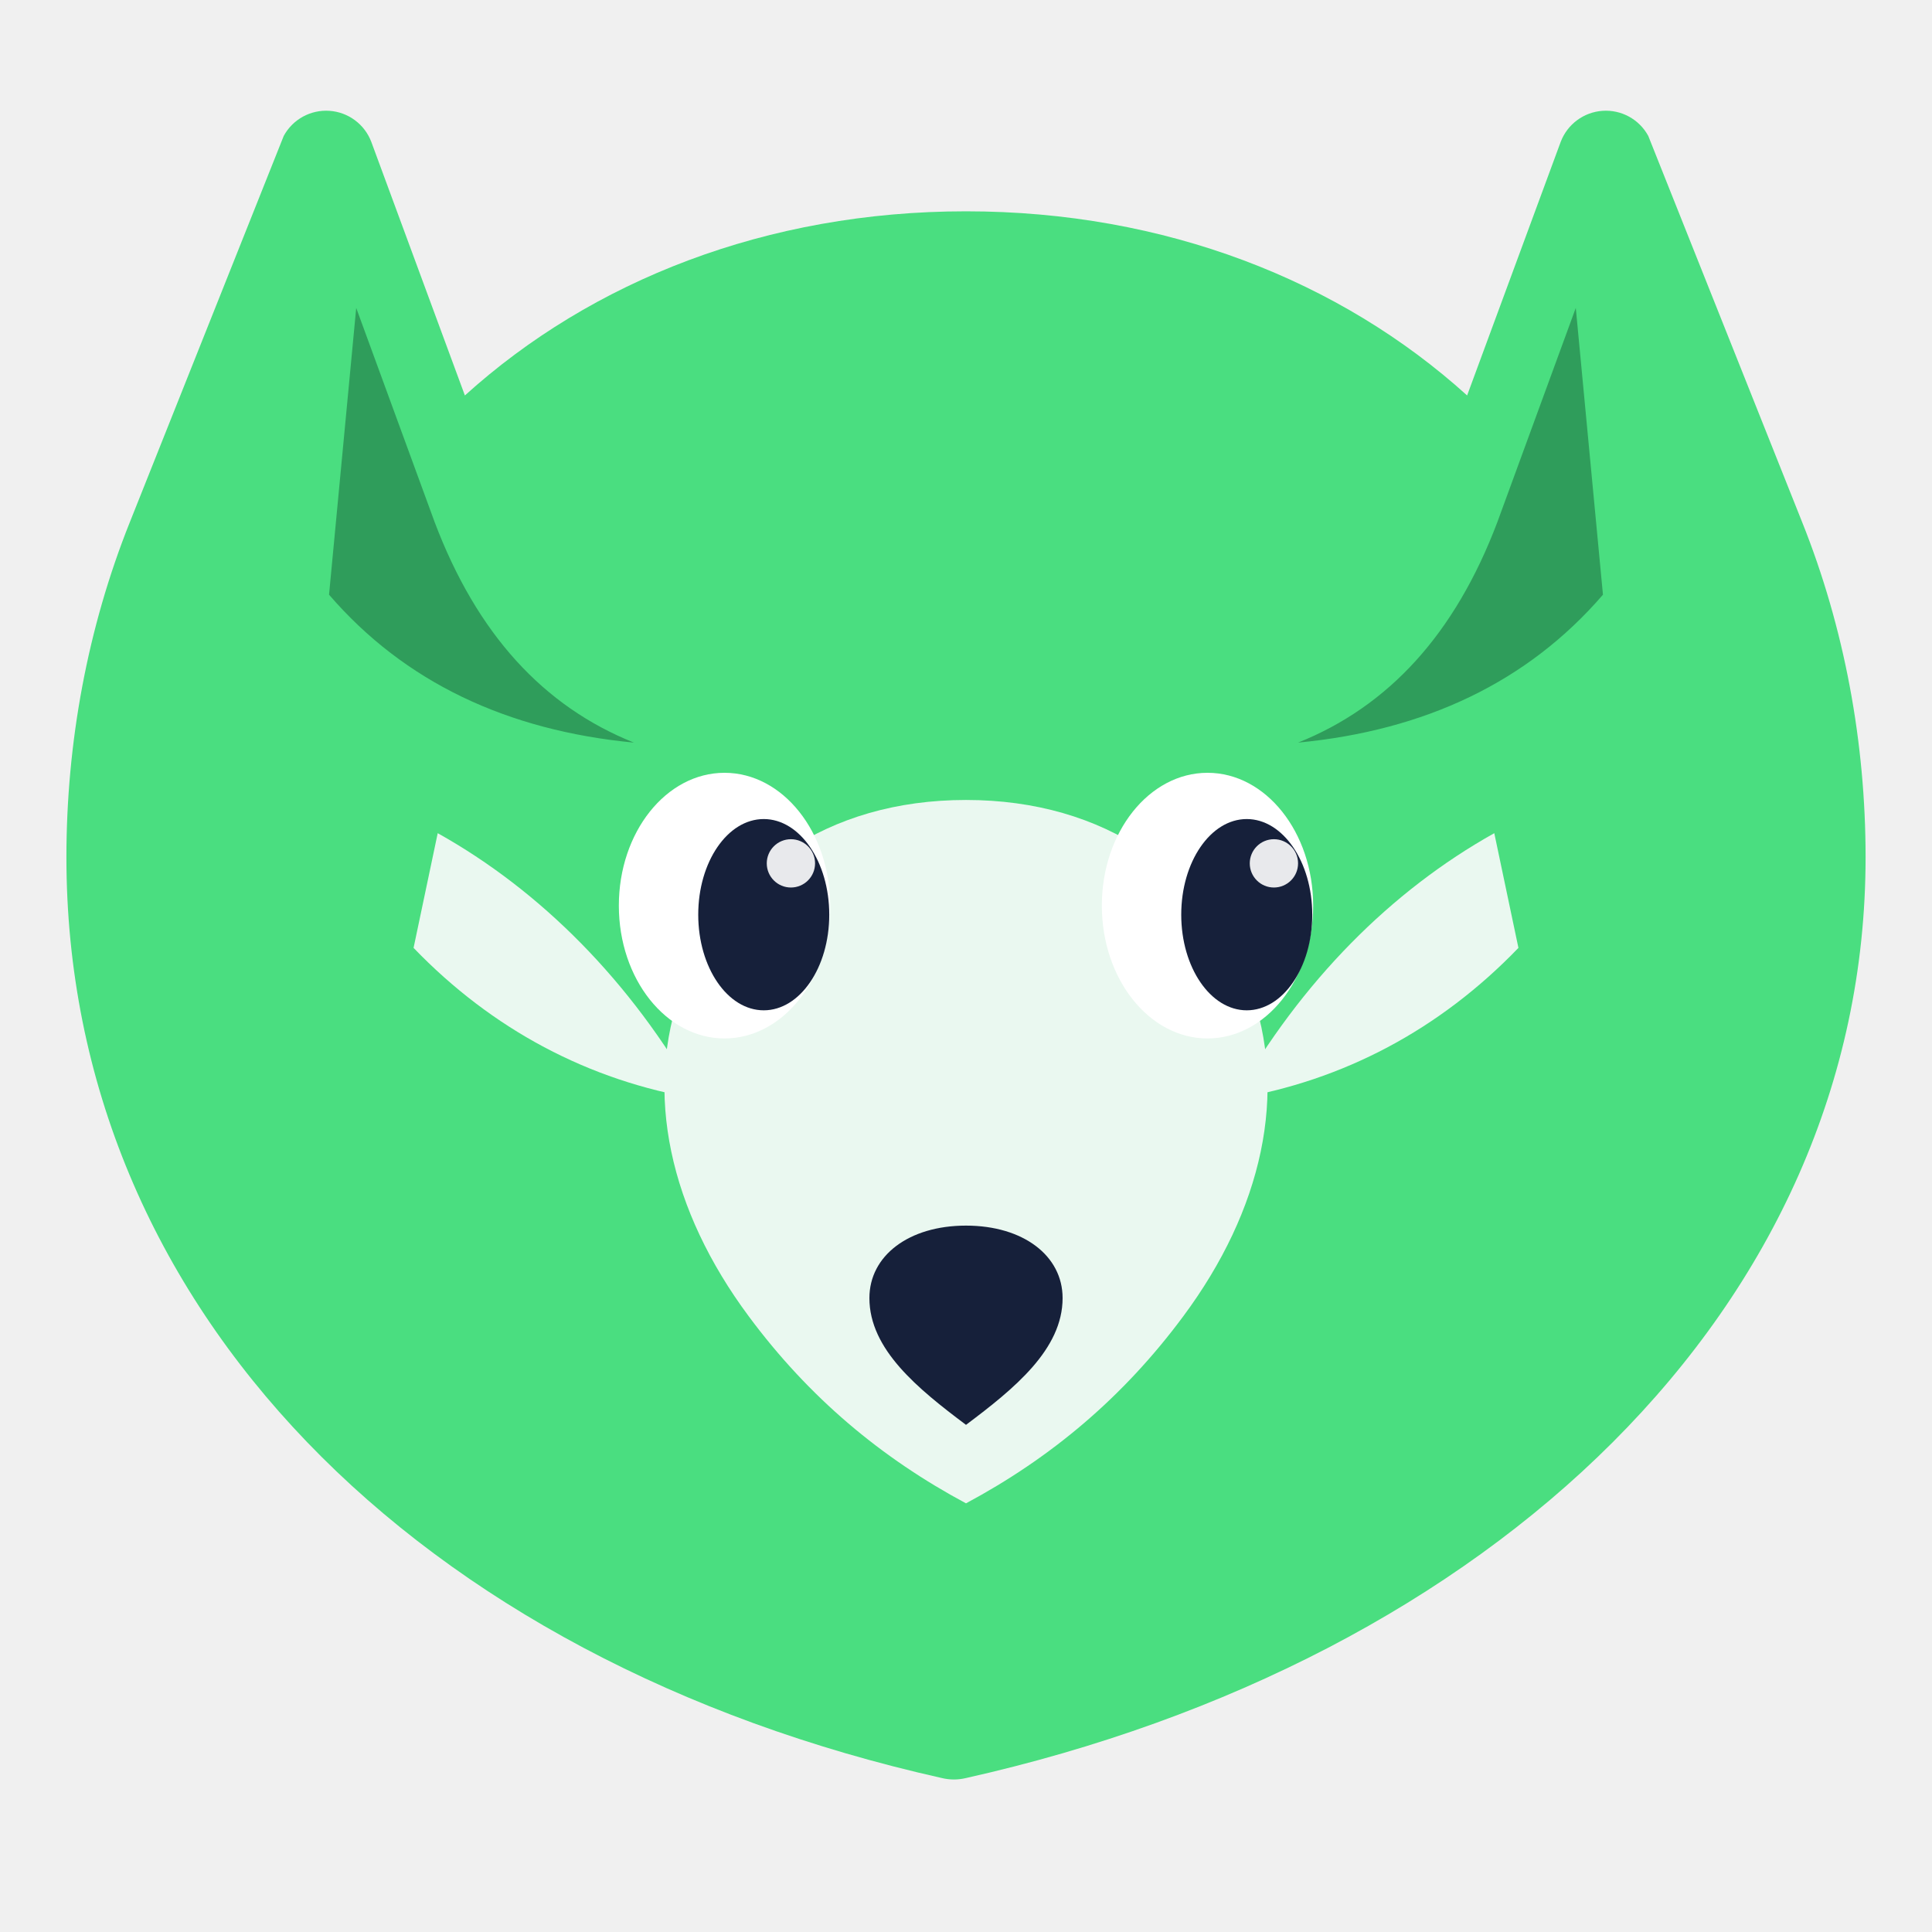
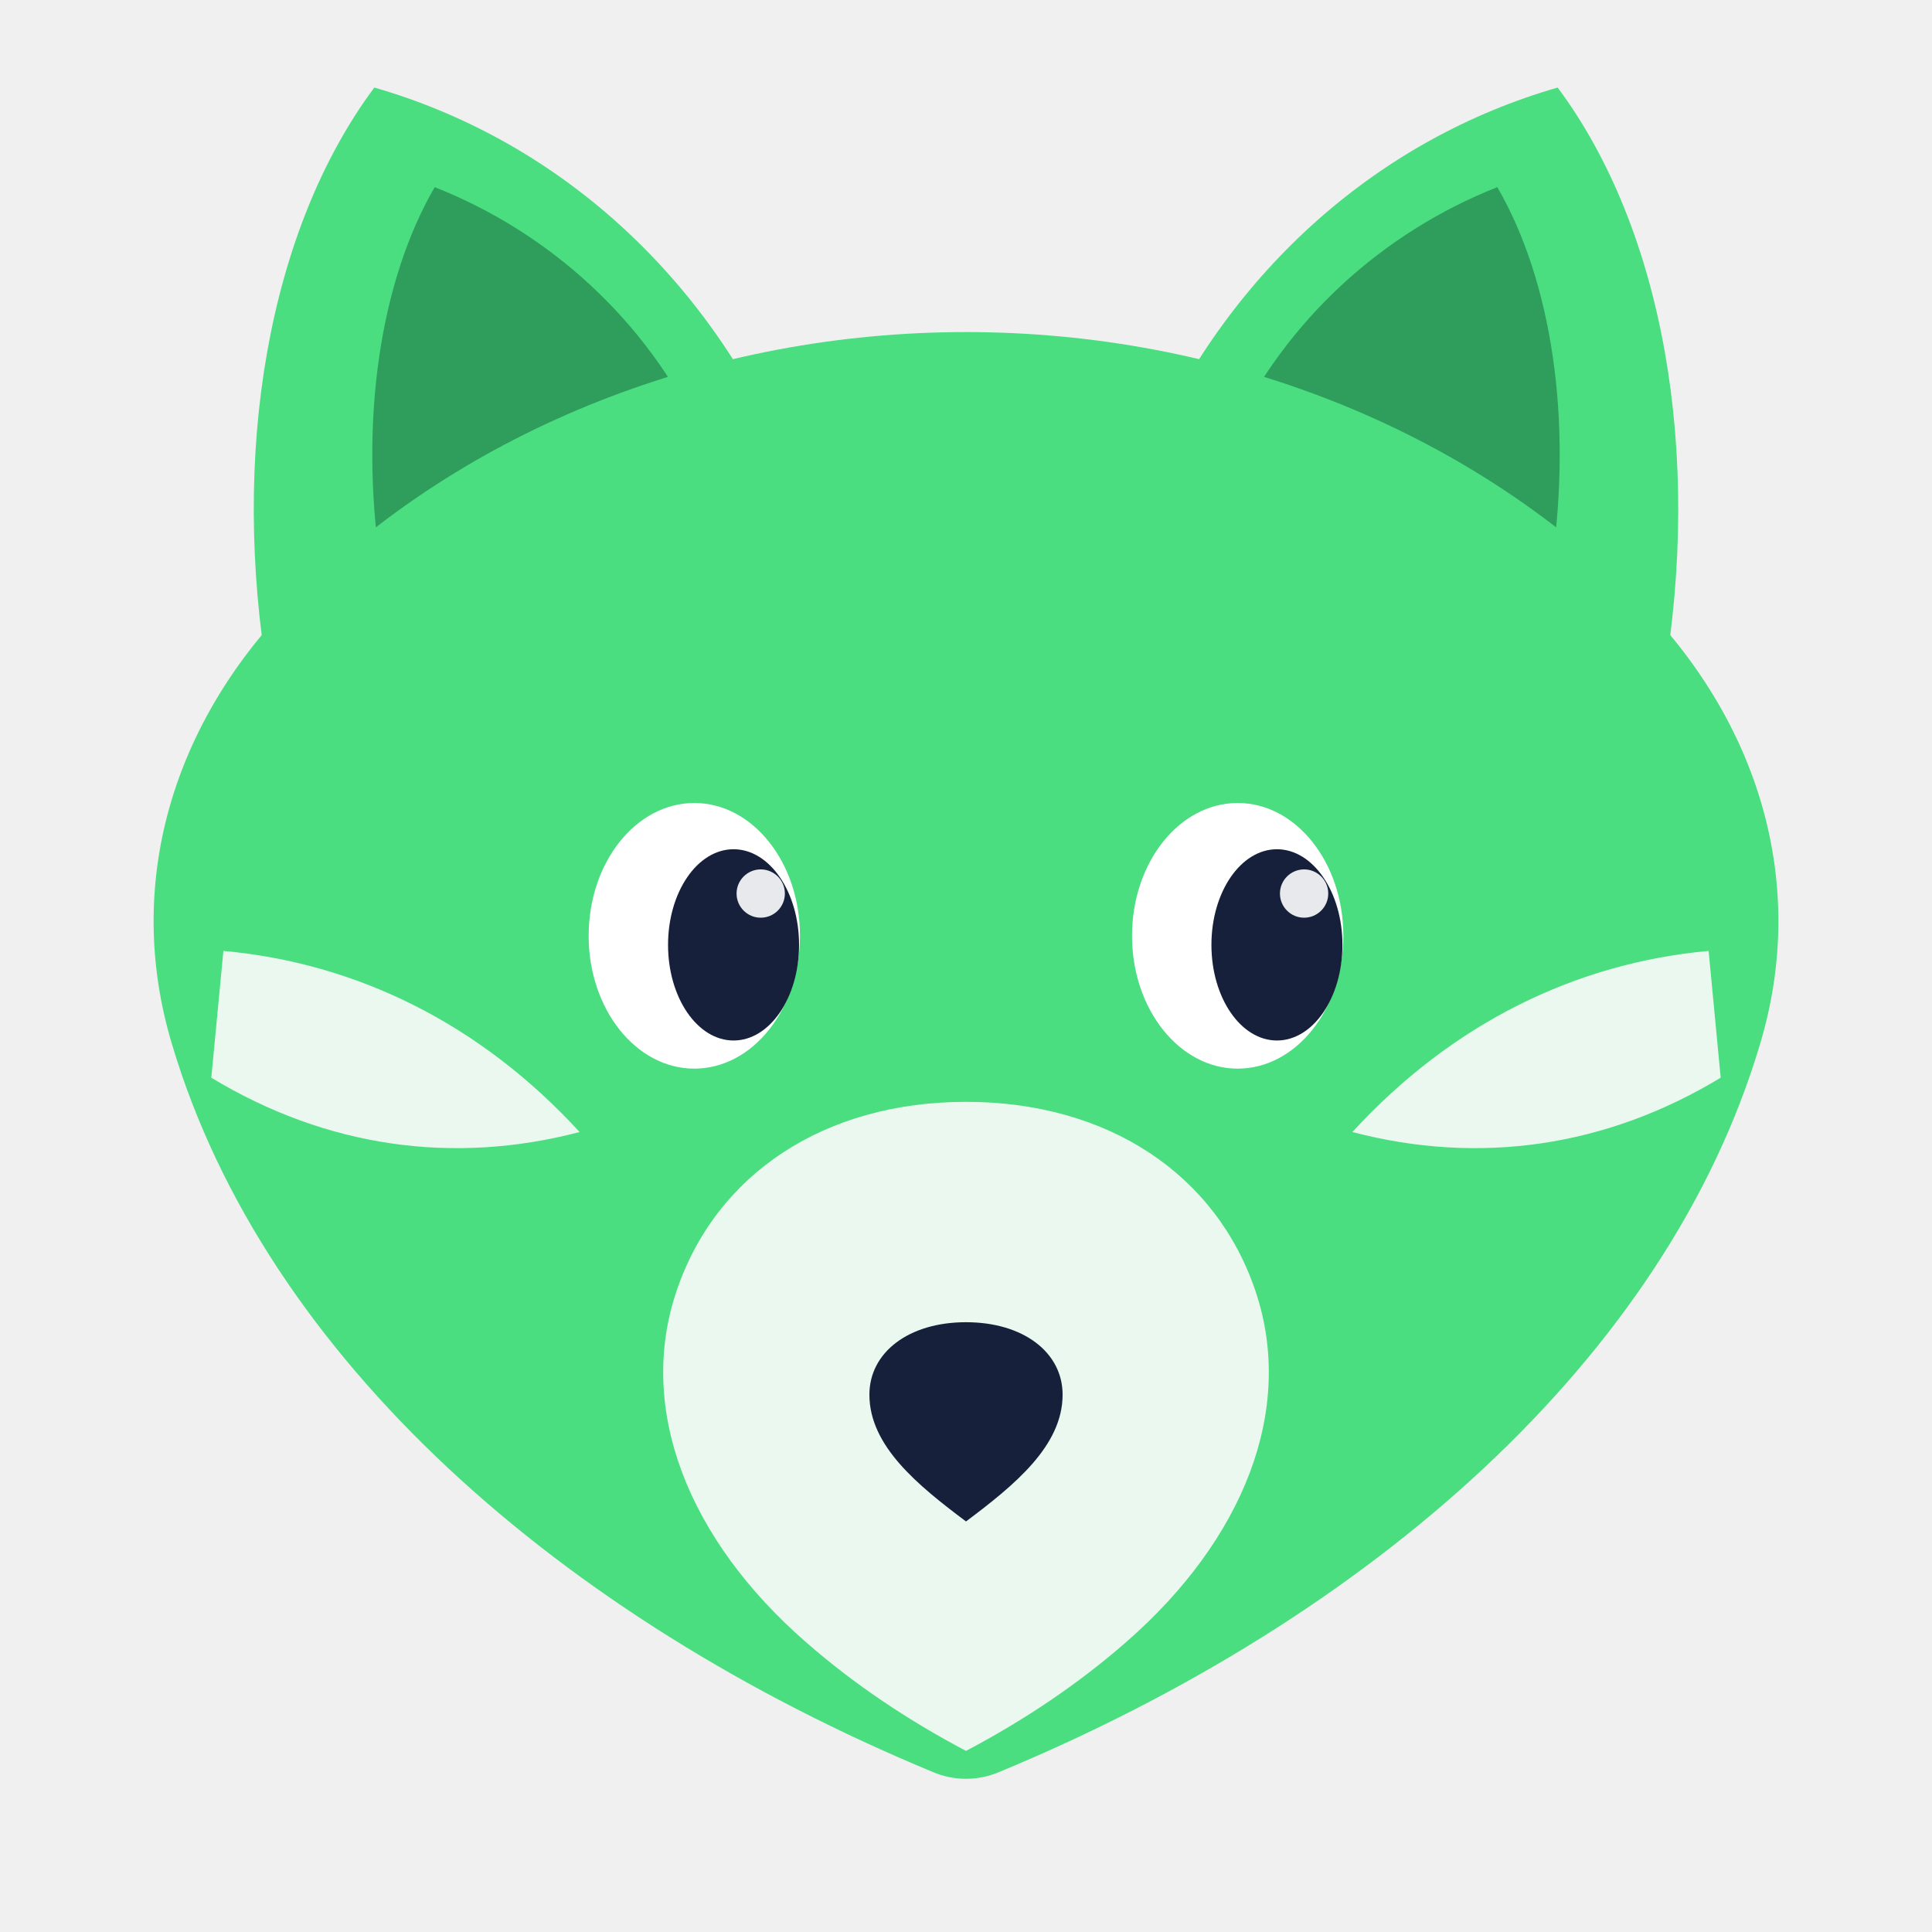
<svg xmlns="http://www.w3.org/2000/svg" viewBox="0 0 64 64" role="img" aria-label="Renard Foox">
-   <path d="M32 7c6.6 0 12.4 2.3 16.6 6.1l3.1-8.4a1.6 1.6 0 0 1 2.9-.2l5.1 12.8c1.4 3.5 2.1 7.3 2.1 11.1 0 14.9-12.4 26.6-29.8 30.5a1.7 1.7 0 0 1-.8 0C13.8 55 2.2 43.3 2.2 28.4c0-3.8.7-7.6 2.1-11.1L9.4 4.5a1.6 1.6 0 0 1 2.9.2l3.1 8.4C19.6 9.3 25.4 7 32 7z" fill="#4ade80" />
-   <path d="M11.8 10.2l2.6 7.1c1.4 3.7 3.6 6.1 6.6 7.3-4.2-.4-7.6-2-10.1-4.9z" fill="#2f9d5b" />
-   <path d="M52.2 10.2l-2.6 7.1c-1.4 3.7-3.6 6.1-6.6 7.3 4.2-.4 7.6-2 10.1-4.9z" fill="#2f9d5b" />
-   <path d="M14.5 27.6c3.4 1.9 6.4 4.9 8.6 8.8-3.6-.6-6.8-2.3-9.4-5z" fill="#eaf8f0" />
-   <path d="M49.5 27.6c-3.4 1.9-6.4 4.9-8.6 8.8 3.6-.6 6.8-2.3 9.4-5z" fill="#eaf8f0" />
-   <path d="M32 26.5c4.6 0 8 2.4 9.4 6.2 1.3 3.5.4 7.4-2.2 10.9-2 2.7-4.4 4.7-7.2 6.2-2.8-1.5-5.2-3.5-7.2-6.2-2.6-3.5-3.5-7.4-2.2-10.9 1.4-3.8 4.8-6.2 9.4-6.2z" fill="#eaf8f0" />
-   <ellipse cx="24.0" cy="30.0" rx="3.5" ry="4.4" fill="#ffffff" />
-   <ellipse cx="25.3" cy="30.3" rx="2.17" ry="3.168" fill="#16203a" />
-   <circle cx="26.2" cy="28.6" r="0.8" fill="#ffffff" opacity=".9" />
-   <ellipse cx="40.0" cy="30.0" rx="3.5" ry="4.4" fill="#ffffff" />
-   <ellipse cx="41.3" cy="30.3" rx="2.17" ry="3.168" fill="#16203a" />
-   <circle cx="42.2" cy="28.6" r="0.8" fill="#ffffff" opacity=".9" />
-   <path d="M32 40.6c1.9 0 3.2 1 3.2 2.4 0 1.7-1.6 3-3.2 4.2-1.6-1.2-3.2-2.5-3.2-4.2 0-1.4 1.3-2.4 3.2-2.4z" fill="#16203a" />
+   <path d="M8.9 22.6C7.6 15 8.9 7.6 12.4 2.9C18.3 4.6 23.2 8.9 25.9 14.9C22.4 19.3 17.2 22.2 8.9 22.6Z" fill="#4ade80" />
+   <path d="M55.1 22.6C56.4 15 55.1 7.6 51.6 2.9C45.7 4.6 40.8 8.9 38.1 14.9C41.6 19.3 46.8 22.2 55.1 22.6Z" fill="#4ade80" />
+   <path d="M12.6 18.7C11.9 13.9 12.6 9.3 14.4 6.2C18.2 7.7 21.4 10.6 23.2 14.4C20.6 17 17.1 18.5 12.6 18.7Z" fill="#2f9d5b" />
+   <path d="M51.4 18.7C52.1 13.9 51.4 9.3 49.6 6.2C45.8 7.7 42.6 10.6 40.8 14.4C43.4 17 46.9 18.5 51.4 18.7Z" fill="#2f9d5b" />
+   <path d="M32 11C40.5 11 48.6 14.2 54.2 19.8C58.3 23.9 59.9 29.3 58.3 34.6C55.2 45 45.4 53.6 33.1 58.7a2.8 2.8 0 0 1-2.2 0C18.6 53.6 8.8 45 5.7 34.6C4.1 29.3 5.7 23.9 9.8 19.8C15.4 14.2 23.5 11 32 11Z" fill="#4ade80" />
+   <path d="M7.4 31.5C11.8 31.9 15.9 33.9 19.2 37.5C15 38.6 10.8 38 7 35.7Z" fill="#eaf8f0" />
+   <path d="M56.6 31.5C52.2 31.9 48.1 33.9 44.8 37.5C49 38.6 53.2 38 57 35.7Z" fill="#eaf8f0" />
+   <path d="M32 36.5C36.7 36.5 40.3 38.9 41.6 42.8C42.9 46.7 41.2 51 37.3 54.4C35.7 55.8 33.9 57 32 58C30.1 57 28.3 55.8 26.7 54.4C22.8 51 21.1 46.7 22.4 42.8C23.7 38.9 27.3 36.5 32 36.5Z" fill="#eaf8f0" />
+   <ellipse cx="23.0" cy="31.0" rx="3.5" ry="4.4" fill="#ffffff" />
+   <ellipse cx="24.3" cy="31.3" rx="2.17" ry="3.168" fill="#16203a" />
+   <circle cx="25.2" cy="29.6" r="0.8" fill="#ffffff" opacity=".9" />
+   <ellipse cx="41.0" cy="31.0" rx="3.5" ry="4.4" fill="#ffffff" />
+   <ellipse cx="42.3" cy="31.3" rx="2.17" ry="3.168" fill="#16203a" />
+   <circle cx="43.2" cy="29.6" r="0.8" fill="#ffffff" opacity=".9" />
+   <path d="M32 43.8c1.9 0 3.2 1 3.2 2.4 0 1.7-1.6 3-3.2 4.2-1.6-1.2-3.2-2.5-3.2-4.2 0-1.4 1.3-2.4 3.2-2.4z" fill="#16203a" />
</svg>
